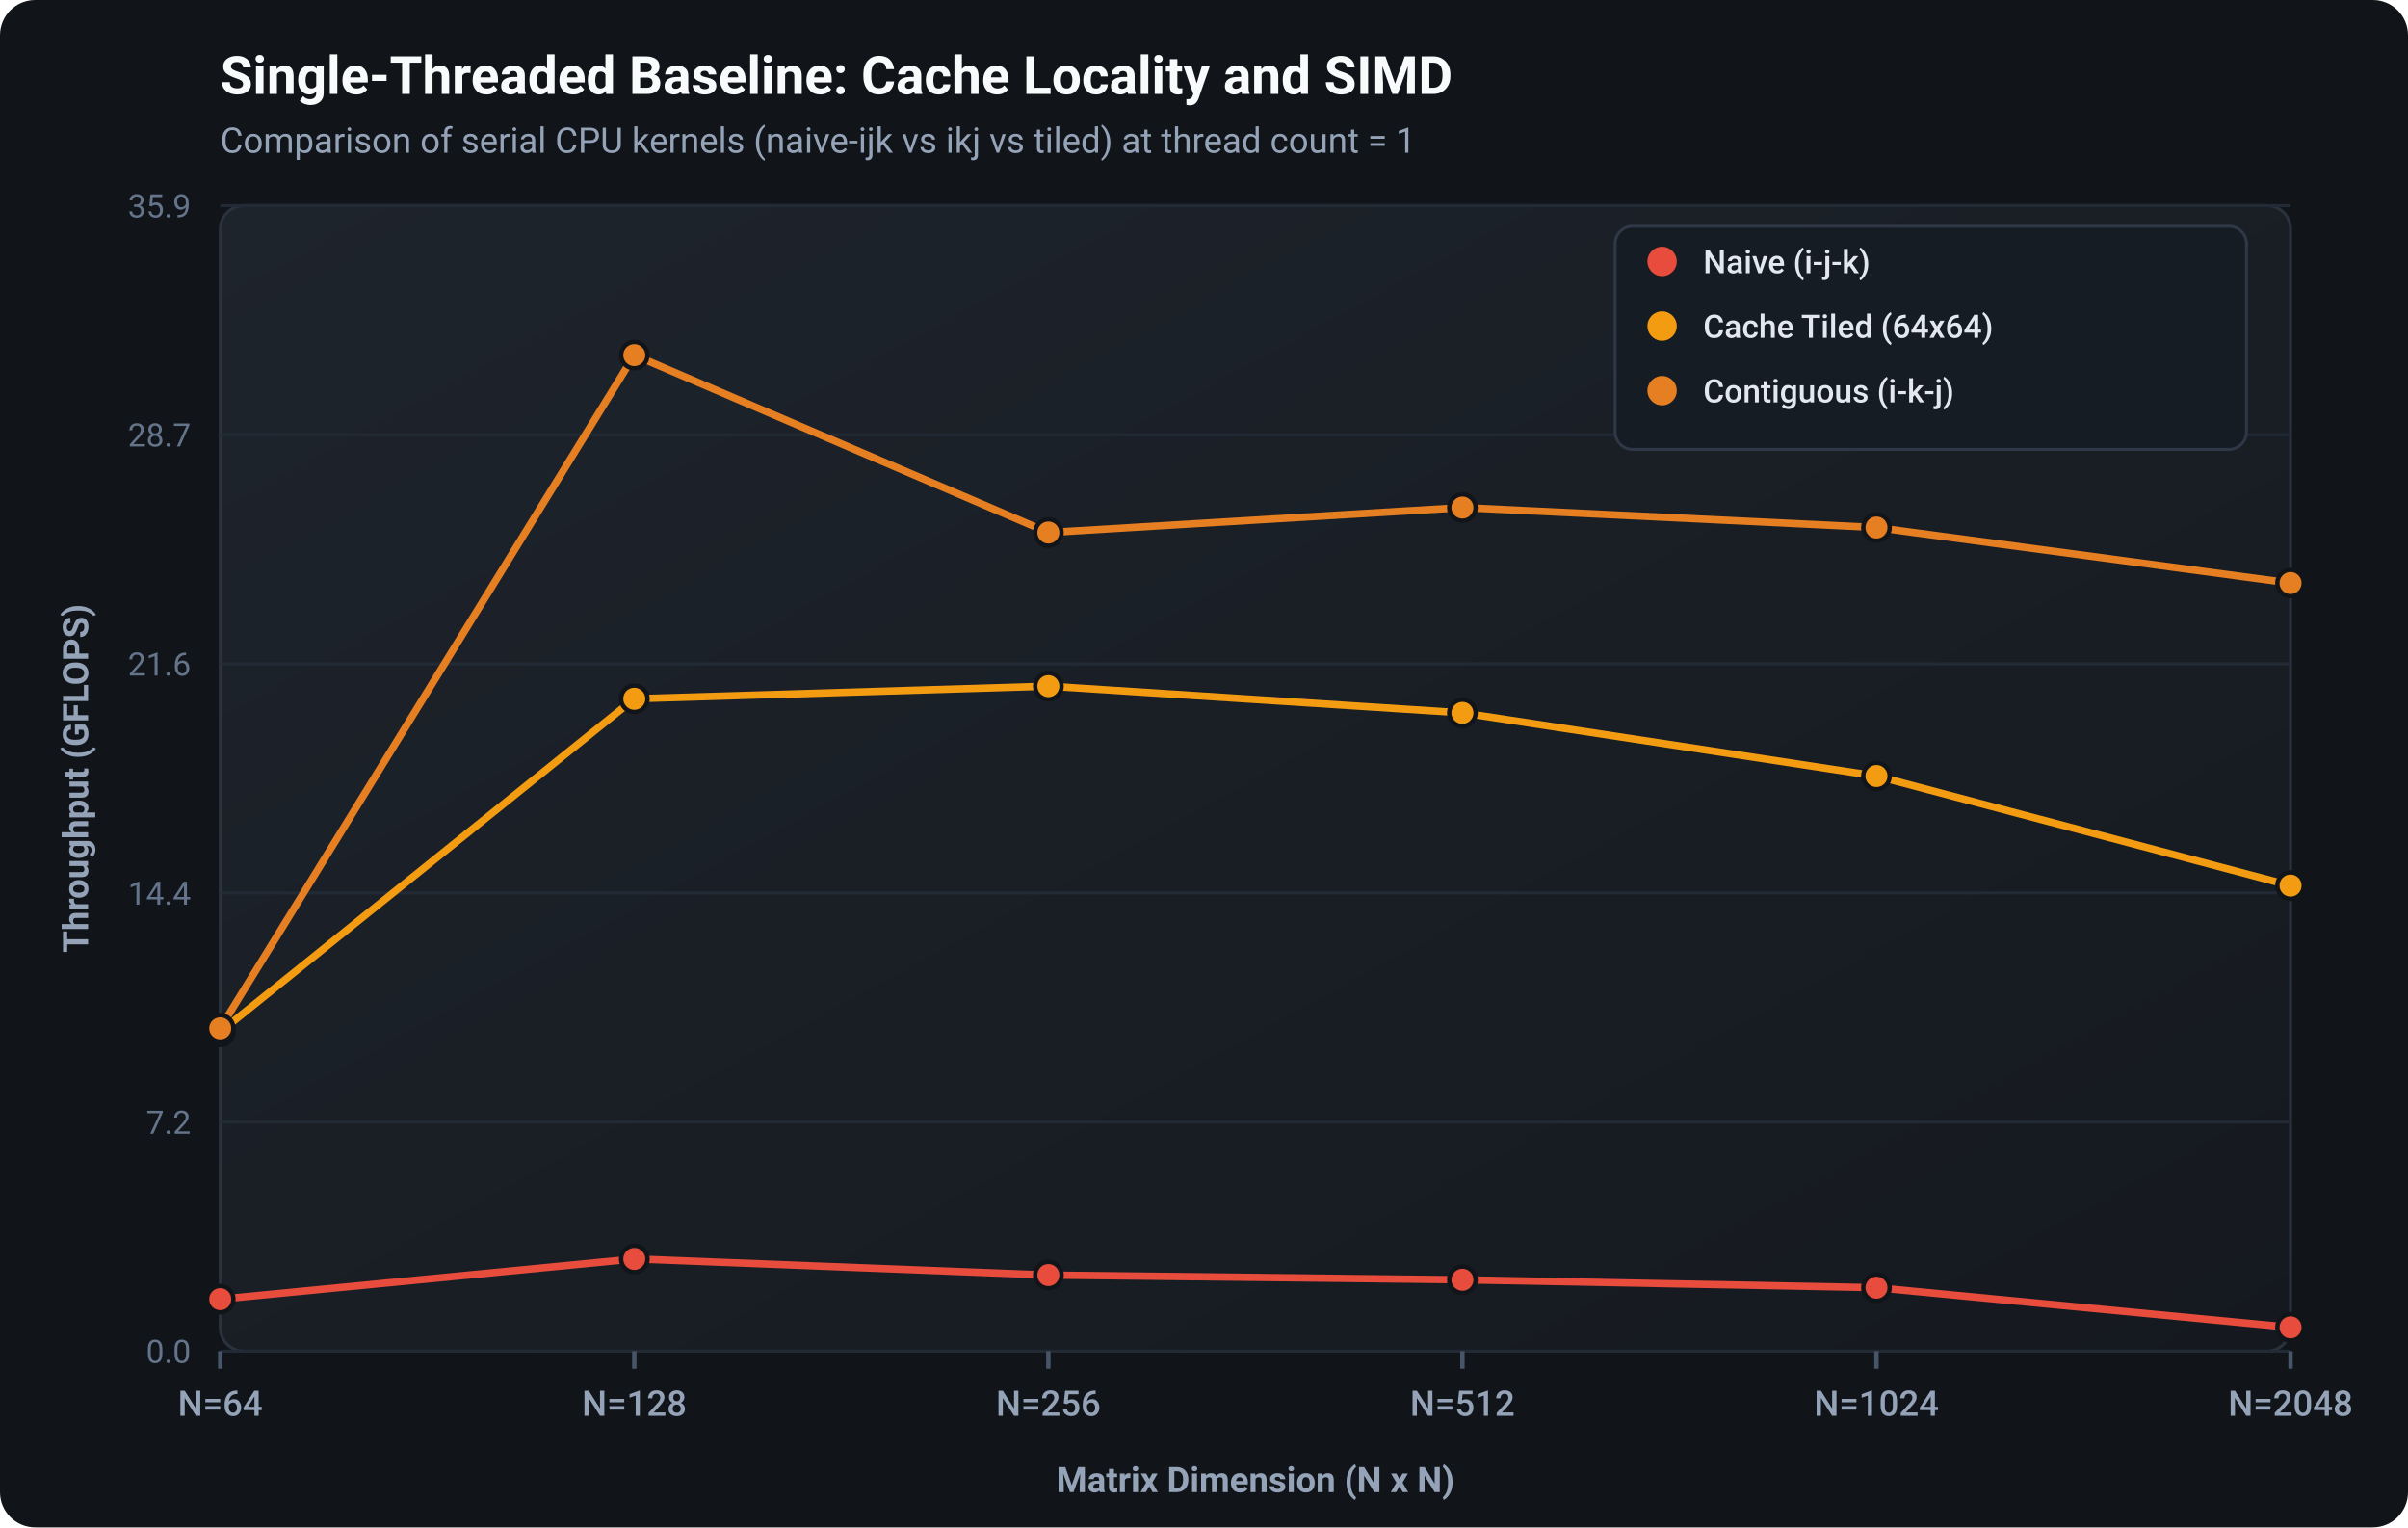
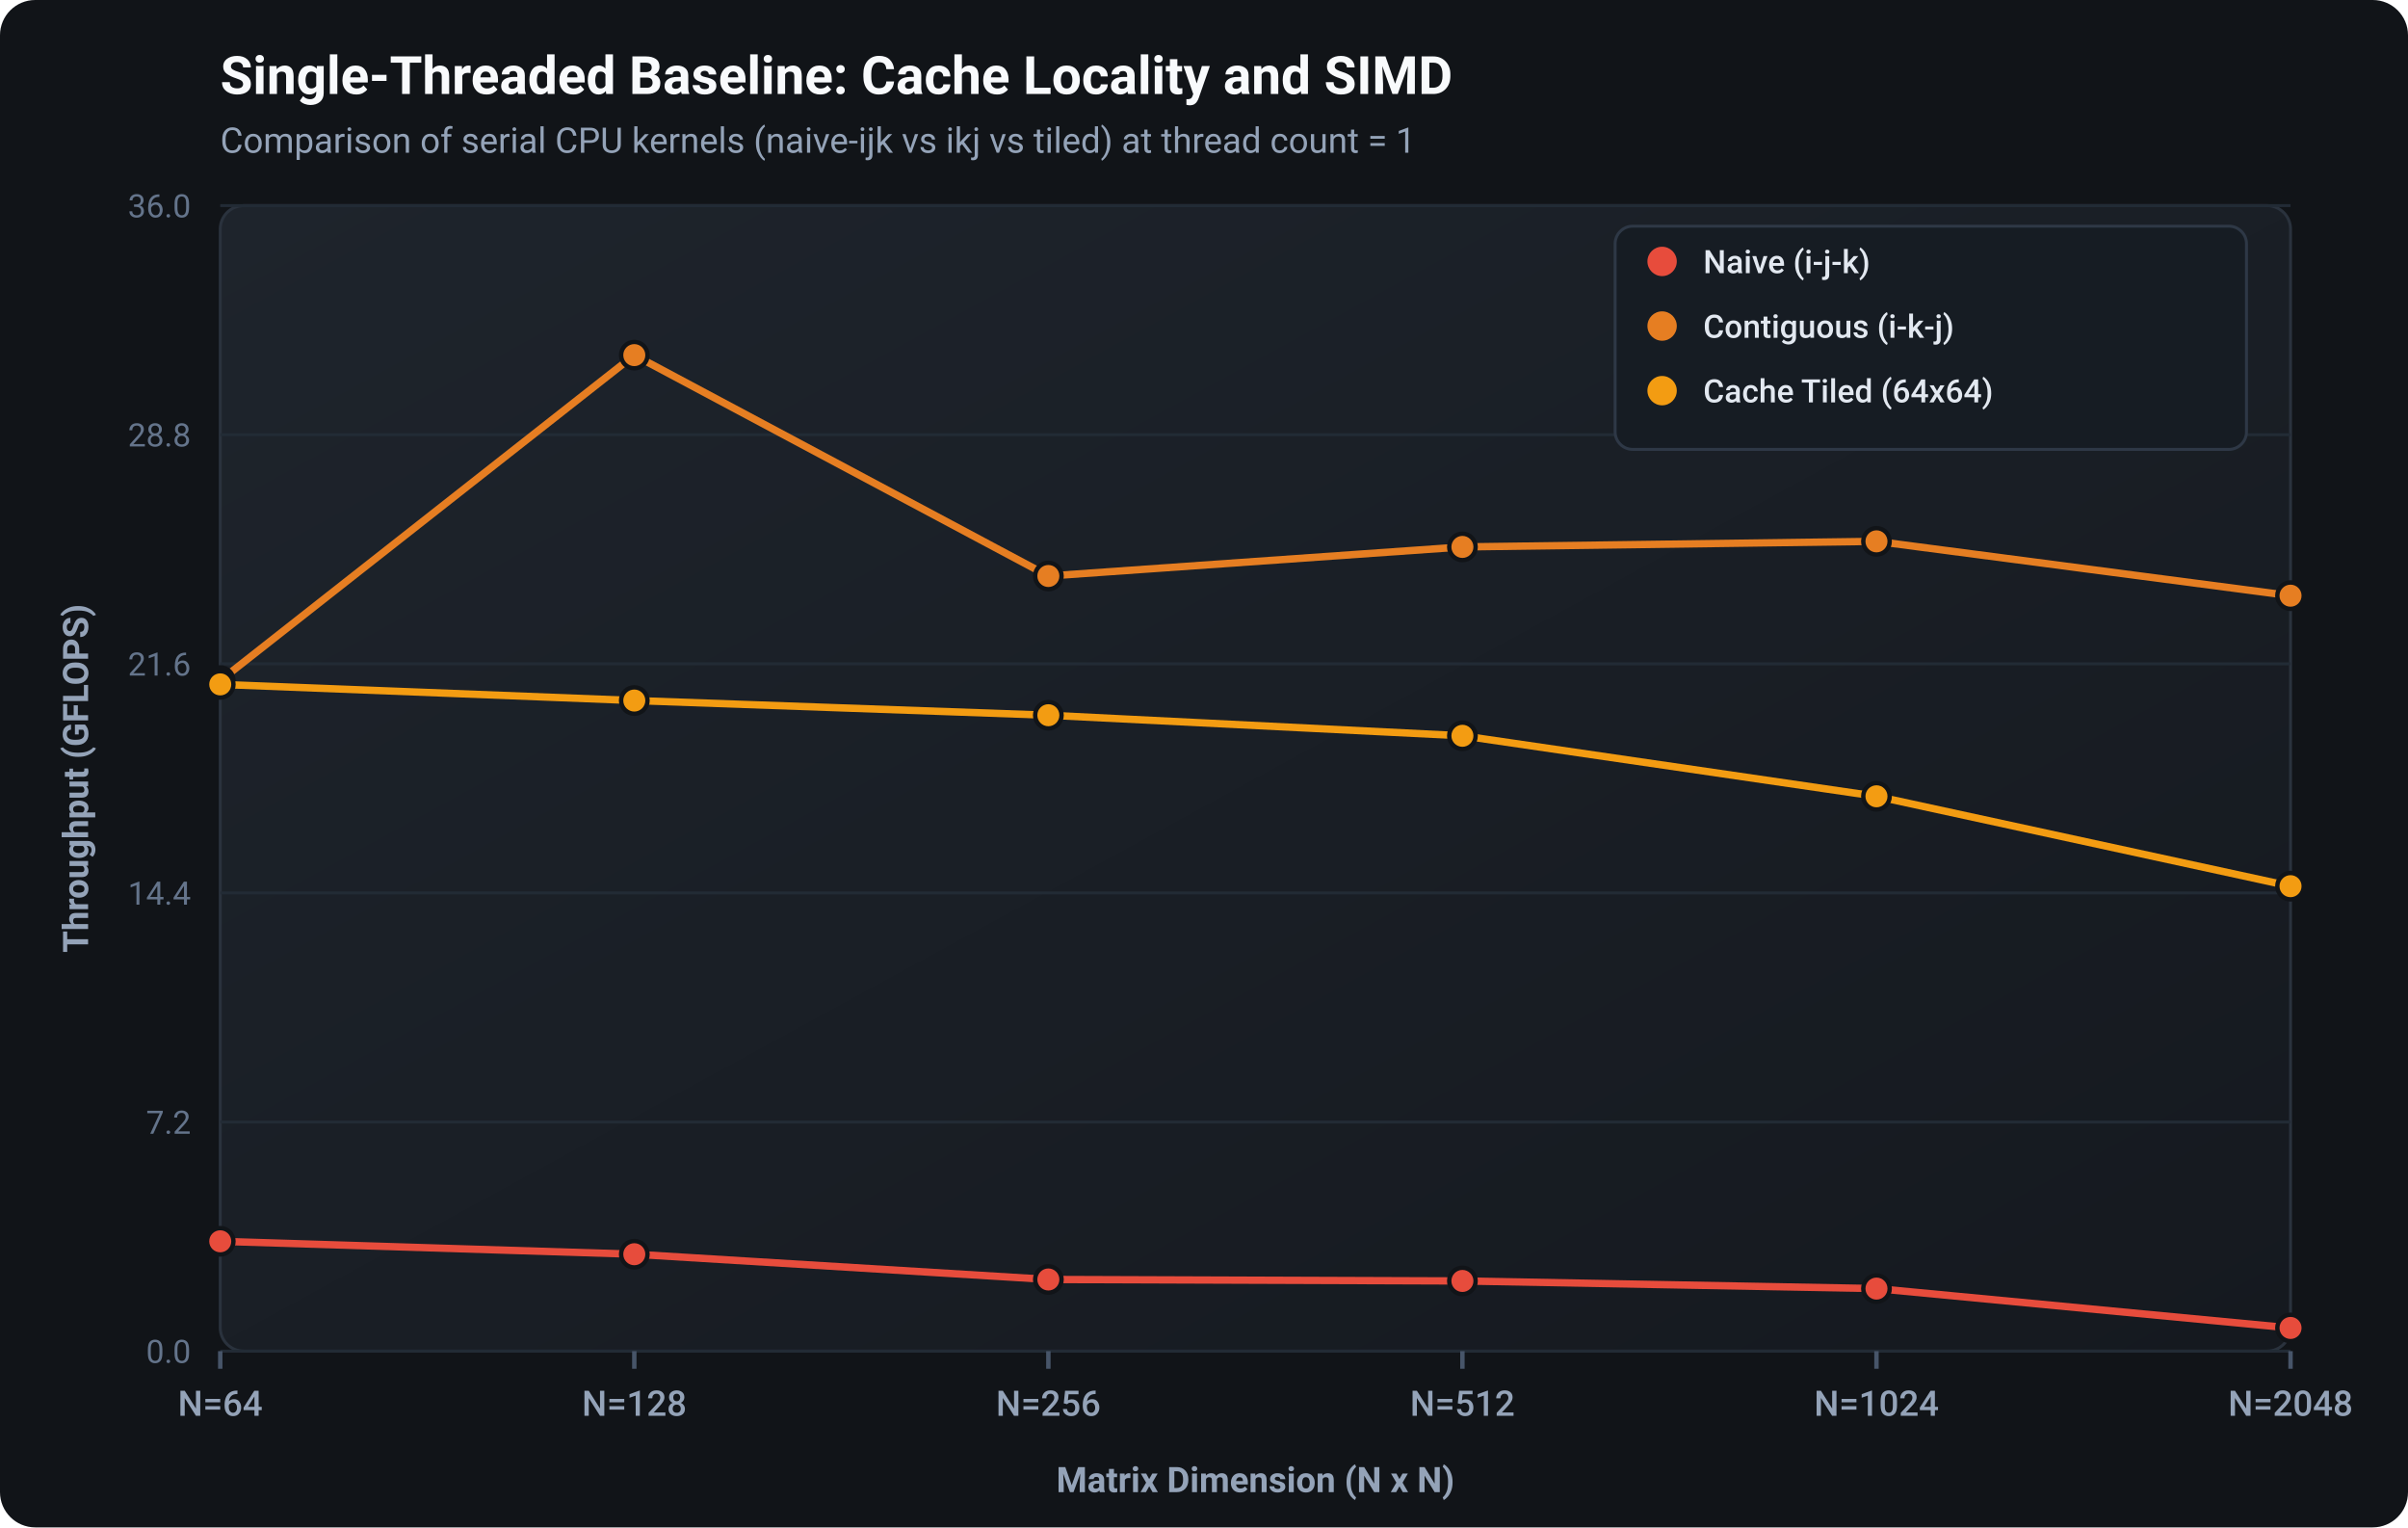
<svg xmlns="http://www.w3.org/2000/svg" viewBox="0 0 820 520" width="820" height="520" style="background-color:#111418; font-family:-apple-system,BlinkMacSystemFont,'Segoe UI',Roboto,Helvetica,Arial,sans-serif;">
  <defs>
    <linearGradient id="grid-grad" x1="0%" y1="0%" x2="100%" y2="100%">
      <stop offset="0%" stop-color="#1e242c" />
      <stop offset="100%" stop-color="#15191f" />
    </linearGradient>
    <filter id="drop-shadow" x="-10%" y="-10%" width="120%" height="120%">
      <feDropShadow dx="0" dy="2" stdDeviation="3" flood-color="#000" flood-opacity="0.5" />
    </filter>
  </defs>
  <rect width="820" height="520" rx="12" fill="#111418" />
  <rect x="75" y="70" width="705" height="390" rx="8" fill="url(#grid-grad)" stroke="#2a323d" stroke-width="1" />
  <text x="75" y="32" fill="#f8fafc" font-size="18" font-weight="700">Single-Threaded Baseline: Cache Locality and SIMD</text>
  <text x="75" y="52" fill="#94a3b8" font-size="12">Comparison of serial CPU kernels (naive-ijk vs ikj vs tiled) at thread count = 1</text>
  <line x1="75" y1="460.0" x2="780" y2="460.0" stroke="#222b35" stroke-width="1" />
  <text x="65" y="464.0" fill="#64748b" font-size="11" text-anchor="end">0.0</text>
  <line x1="75" y1="382.0" x2="780" y2="382.0" stroke="#222b35" stroke-width="1" />
  <text x="65" y="386.0" fill="#64748b" font-size="11" text-anchor="end">7.2</text>
  <line x1="75" y1="304.0" x2="780" y2="304.0" stroke="#222b35" stroke-width="1" />
  <text x="65" y="308.0" fill="#64748b" font-size="11" text-anchor="end">14.4</text>
  <line x1="75" y1="226.0" x2="780" y2="226.0" stroke="#222b35" stroke-width="1" />
  <text x="65" y="230.0" fill="#64748b" font-size="11" text-anchor="end">21.6</text>
  <line x1="75" y1="148.0" x2="780" y2="148.0" stroke="#222b35" stroke-width="1" />
-   <text x="65" y="152.0" fill="#64748b" font-size="11" text-anchor="end">28.7</text>
+   <text x="65" y="152.0" fill="#64748b" font-size="11" text-anchor="end">28.8</text>
  <line x1="75" y1="70.0" x2="780" y2="70.0" stroke="#222b35" stroke-width="1" />
-   <text x="65" y="74.0" fill="#64748b" font-size="11" text-anchor="end">35.9</text>
+   <text x="65" y="74.0" fill="#64748b" font-size="11" text-anchor="end">36.0</text>
  <text x="30" y="265.0" fill="#94a3b8" font-size="12" font-weight="600" text-anchor="middle" transform="rotate(-90 30 265.0)">Throughput (GFLOPS)</text>
  <line x1="75.0" y1="460" x2="75.0" y2="466" stroke="#475569" stroke-width="1.5" />
  <text x="75.0" y="482" fill="#94a3b8" font-size="12" font-weight="500" text-anchor="middle">N=64</text>
  <line x1="216.0" y1="460" x2="216.0" y2="466" stroke="#475569" stroke-width="1.5" />
  <text x="216.0" y="482" fill="#94a3b8" font-size="12" font-weight="500" text-anchor="middle">N=128</text>
  <line x1="357.0" y1="460" x2="357.0" y2="466" stroke="#475569" stroke-width="1.5" />
  <text x="357.0" y="482" fill="#94a3b8" font-size="12" font-weight="500" text-anchor="middle">N=256</text>
  <line x1="498.0" y1="460" x2="498.0" y2="466" stroke="#475569" stroke-width="1.5" />
  <text x="498.0" y="482" fill="#94a3b8" font-size="12" font-weight="500" text-anchor="middle">N=512</text>
  <line x1="639.0" y1="460" x2="639.0" y2="466" stroke="#475569" stroke-width="1.5" />
  <text x="639.0" y="482" fill="#94a3b8" font-size="12" font-weight="500" text-anchor="middle">N=1024</text>
  <line x1="780.0" y1="460" x2="780.0" y2="466" stroke="#475569" stroke-width="1.5" />
  <text x="780.0" y="482" fill="#94a3b8" font-size="12" font-weight="500" text-anchor="middle">N=2048</text>
  <text x="427.5" y="508" fill="#94a3b8" font-size="12" font-weight="600" text-anchor="middle">Matrix Dimension (N x N)</text>
-   <polyline points="75.0,442.3 216.0,428.6 357.0,434.1 498.0,435.7 639.0,438.4 780.0,451.9" fill="none" stroke="#e74c3c" stroke-width="2.5" stroke-linecap="round" stroke-linejoin="round" />
-   <circle cx="75.0" cy="442.3" r="4.5" fill="#e74c3c" stroke="#111418" stroke-width="1.5" />
-   <circle cx="216.0" cy="428.6" r="4.5" fill="#e74c3c" stroke="#111418" stroke-width="1.5" />
-   <circle cx="357.0" cy="434.1" r="4.5" fill="#e74c3c" stroke="#111418" stroke-width="1.5" />
-   <circle cx="498.0" cy="435.7" r="4.5" fill="#e74c3c" stroke="#111418" stroke-width="1.5" />
-   <circle cx="639.0" cy="438.4" r="4.5" fill="#e74c3c" stroke="#111418" stroke-width="1.5" />
-   <circle cx="780.0" cy="451.9" r="4.5" fill="#e74c3c" stroke="#111418" stroke-width="1.5" />
-   <polyline points="75.0,351.3 216.0,237.9 357.0,233.6 498.0,242.7 639.0,264.2 780.0,301.5" fill="none" stroke="#f39c12" stroke-width="2.5" stroke-linecap="round" stroke-linejoin="round" />
-   <circle cx="75.0" cy="351.3" r="4.5" fill="#f39c12" stroke="#111418" stroke-width="1.5" />
-   <circle cx="216.0" cy="237.9" r="4.5" fill="#f39c12" stroke="#111418" stroke-width="1.5" />
-   <circle cx="357.0" cy="233.6" r="4.5" fill="#f39c12" stroke="#111418" stroke-width="1.5" />
-   <circle cx="498.0" cy="242.7" r="4.5" fill="#f39c12" stroke="#111418" stroke-width="1.5" />
-   <circle cx="639.0" cy="264.2" r="4.5" fill="#f39c12" stroke="#111418" stroke-width="1.5" />
-   <circle cx="780.0" cy="301.5" r="4.5" fill="#f39c12" stroke="#111418" stroke-width="1.5" />
-   <polyline points="75.0,350.1 216.0,120.9 357.0,181.3 498.0,172.8 639.0,179.6 780.0,198.5" fill="none" stroke="#e67e22" stroke-width="2.5" stroke-linecap="round" stroke-linejoin="round" />
-   <circle cx="75.0" cy="350.1" r="4.5" fill="#e67e22" stroke="#111418" stroke-width="1.5" />
+   <polyline points="75.0,422.6 216.0,427.0 357.0,435.6 498.0,436.1 639.0,438.7 780.0,452.1" fill="none" stroke="#e74c3c" stroke-width="2.5" stroke-linecap="round" stroke-linejoin="round" />
+   <circle cx="75.0" cy="422.6" r="4.5" fill="#e74c3c" stroke="#111418" stroke-width="1.5" />
+   <circle cx="216.0" cy="427.0" r="4.5" fill="#e74c3c" stroke="#111418" stroke-width="1.5" />
+   <circle cx="357.0" cy="435.6" r="4.5" fill="#e74c3c" stroke="#111418" stroke-width="1.5" />
+   <circle cx="498.0" cy="436.1" r="4.5" fill="#e74c3c" stroke="#111418" stroke-width="1.5" />
+   <circle cx="639.0" cy="438.7" r="4.5" fill="#e74c3c" stroke="#111418" stroke-width="1.5" />
+   <circle cx="780.0" cy="452.1" r="4.5" fill="#e74c3c" stroke="#111418" stroke-width="1.5" />
+   <polyline points="75.0,231.7 216.0,120.9 357.0,196.1 498.0,186.2 639.0,184.3 780.0,202.8" fill="none" stroke="#e67e22" stroke-width="2.5" stroke-linecap="round" stroke-linejoin="round" />
+   <circle cx="75.0" cy="231.7" r="4.5" fill="#e67e22" stroke="#111418" stroke-width="1.5" />
  <circle cx="216.0" cy="120.9" r="4.5" fill="#e67e22" stroke="#111418" stroke-width="1.5" />
-   <circle cx="357.0" cy="181.3" r="4.5" fill="#e67e22" stroke="#111418" stroke-width="1.5" />
-   <circle cx="498.0" cy="172.8" r="4.5" fill="#e67e22" stroke="#111418" stroke-width="1.5" />
-   <circle cx="639.0" cy="179.6" r="4.5" fill="#e67e22" stroke="#111418" stroke-width="1.5" />
-   <circle cx="780.0" cy="198.5" r="4.5" fill="#e67e22" stroke="#111418" stroke-width="1.5" />
+   <circle cx="357.0" cy="196.1" r="4.5" fill="#e67e22" stroke="#111418" stroke-width="1.5" />
+   <circle cx="498.0" cy="186.2" r="4.5" fill="#e67e22" stroke="#111418" stroke-width="1.5" />
+   <circle cx="639.0" cy="184.3" r="4.5" fill="#e67e22" stroke="#111418" stroke-width="1.5" />
+   <circle cx="780.0" cy="202.8" r="4.5" fill="#e67e22" stroke="#111418" stroke-width="1.5" />
+   <polyline points="75.0,233.0 216.0,238.5 357.0,243.5 498.0,250.5 639.0,271.1 780.0,301.7" fill="none" stroke="#f39c12" stroke-width="2.5" stroke-linecap="round" stroke-linejoin="round" />
+   <circle cx="75.0" cy="233.0" r="4.5" fill="#f39c12" stroke="#111418" stroke-width="1.5" />
+   <circle cx="216.0" cy="238.5" r="4.5" fill="#f39c12" stroke="#111418" stroke-width="1.5" />
+   <circle cx="357.0" cy="243.5" r="4.5" fill="#f39c12" stroke="#111418" stroke-width="1.5" />
+   <circle cx="498.0" cy="250.5" r="4.5" fill="#f39c12" stroke="#111418" stroke-width="1.5" />
+   <circle cx="639.0" cy="271.1" r="4.5" fill="#f39c12" stroke="#111418" stroke-width="1.5" />
+   <circle cx="780.0" cy="301.7" r="4.5" fill="#f39c12" stroke="#111418" stroke-width="1.5" />
  <rect x="550" y="77" width="215" height="76" rx="6" fill="#161c23" stroke="#2e3846" stroke-width="1" />
  <circle cx="566" cy="89" r="5" fill="#e74c3c" />
  <text x="580" y="93" fill="#e2e8f0" font-size="11" font-weight="500">Naive (i-j-k)</text>
-   <circle cx="566" cy="111" r="5" fill="#f39c12" />
-   <text x="580" y="115" fill="#e2e8f0" font-size="11" font-weight="500">Cache Tiled (64x64)</text>
-   <circle cx="566" cy="133" r="5" fill="#e67e22" />
-   <text x="580" y="137" fill="#e2e8f0" font-size="11" font-weight="500">Contiguous (i-k-j)</text>
+   <circle cx="566" cy="111" r="5" fill="#e67e22" />
+   <text x="580" y="115" fill="#e2e8f0" font-size="11" font-weight="500">Contiguous (i-k-j)</text>
+   <circle cx="566" cy="133" r="5" fill="#f39c12" />
+   <text x="580" y="137" fill="#e2e8f0" font-size="11" font-weight="500">Cache Tiled (64x64)</text>
</svg>
